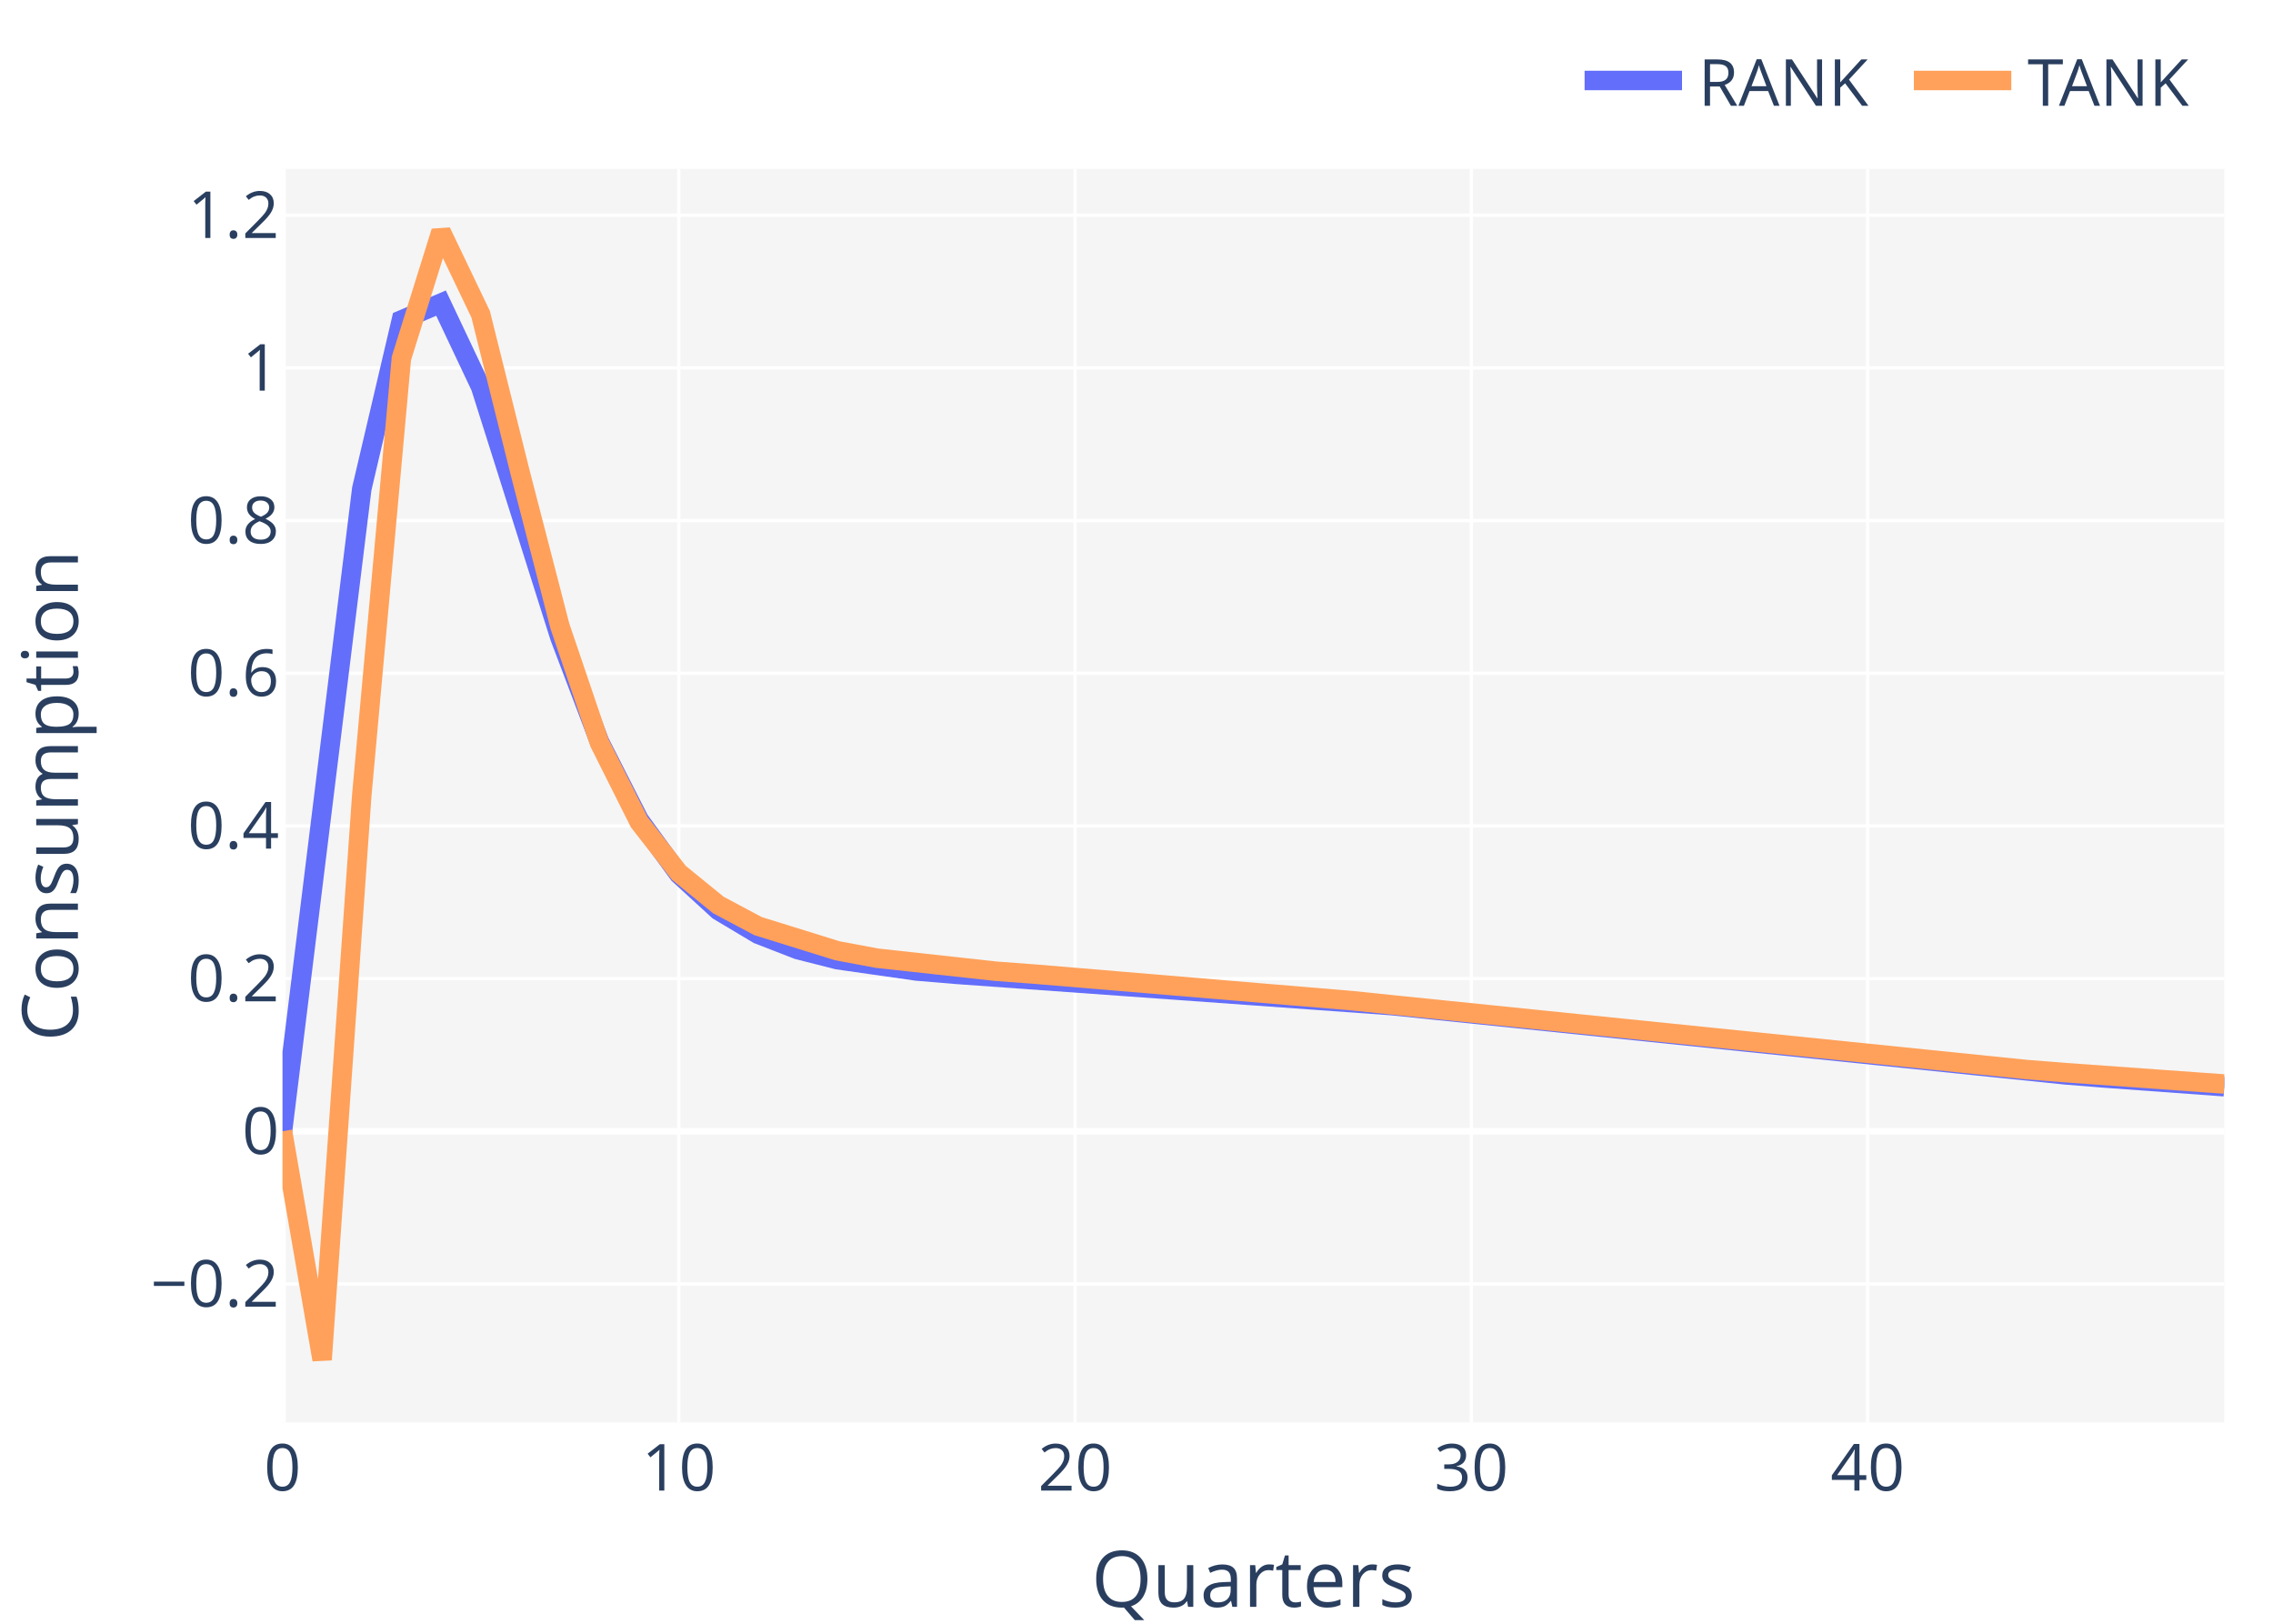
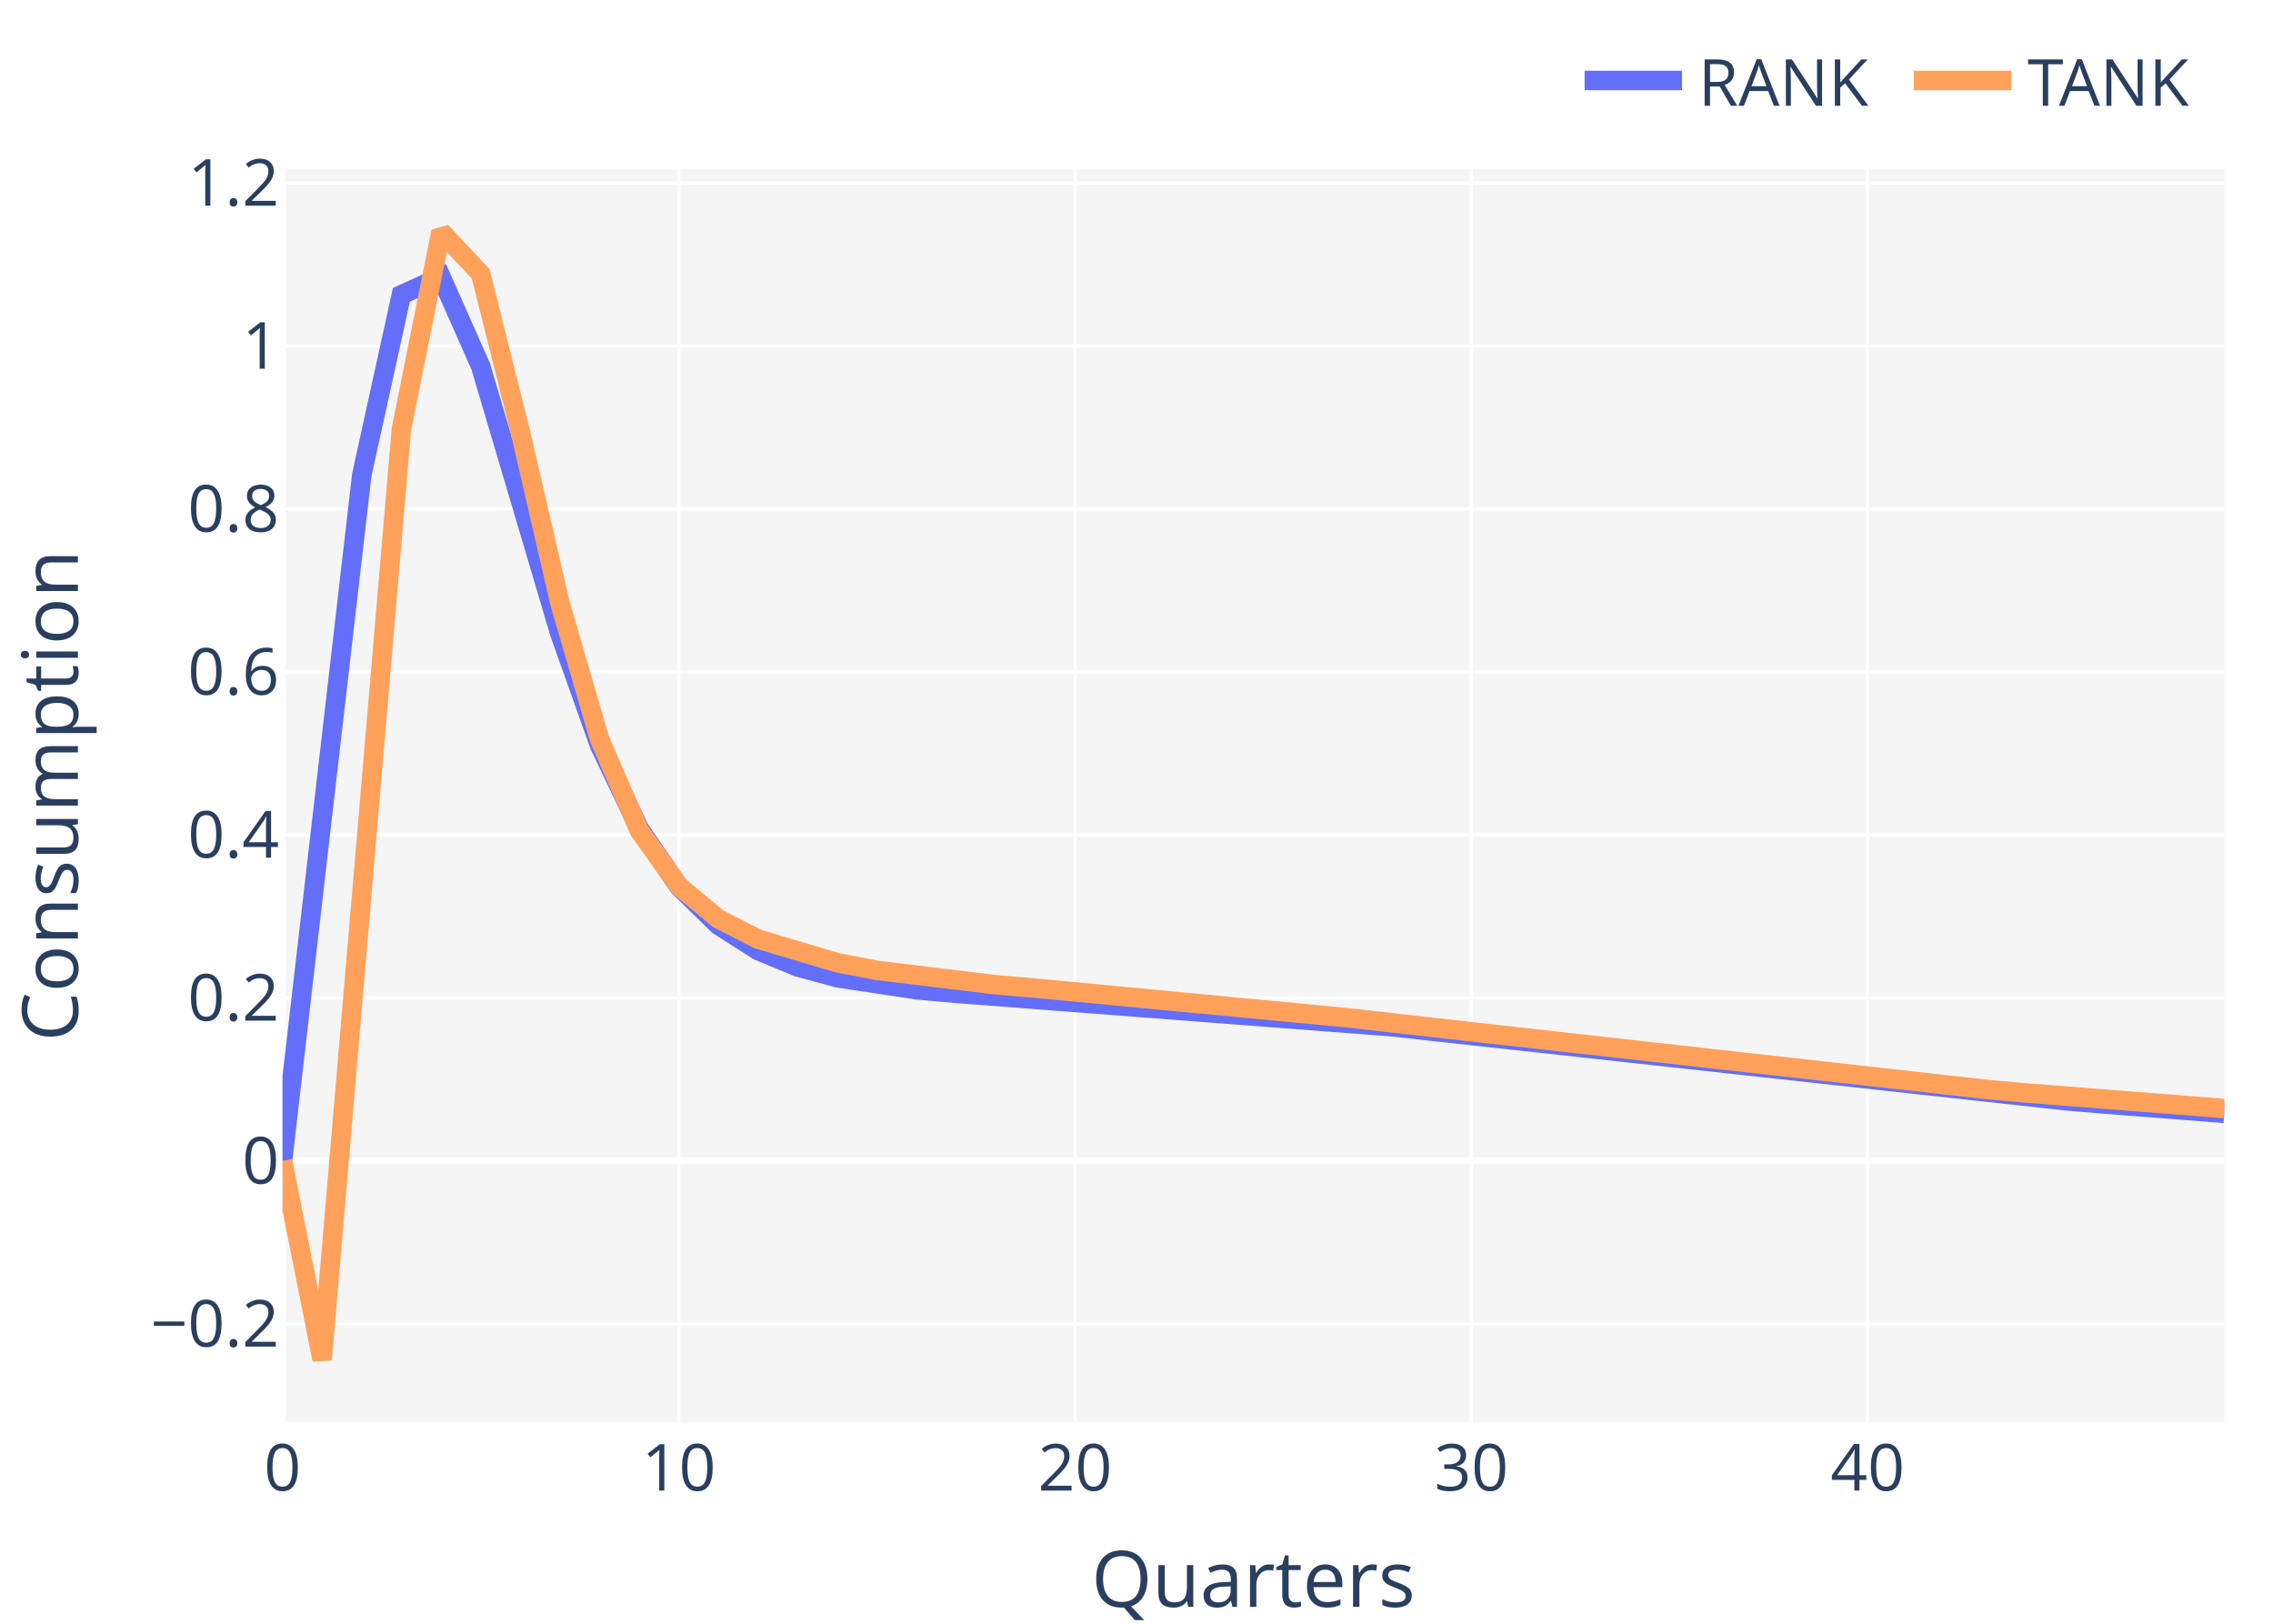
<svg xmlns="http://www.w3.org/2000/svg" class="main-svg" width="700" height="500" style="" viewBox="0 0 700 500">
  <rect x="0" y="0" width="700" height="500" style="fill: rgb(255, 255, 255); fill-opacity: 1;" />
-   <defs id="defs-38514b">
+   <defs id="defs-ac1b4e">
    <g class="clips">
-       <clipPath id="clip38514bxyplot" class="plotclip">
+       <clipPath id="clipac1b4exyplot" class="plotclip">
        <rect width="598" height="386" />
      </clipPath>
-       <clipPath class="axesclip" id="clip38514bx">
+       <clipPath class="axesclip" id="clipac1b4ex">
        <rect x="87" y="0" width="598" height="500" />
      </clipPath>
-       <clipPath class="axesclip" id="clip38514by">
+       <clipPath class="axesclip" id="clipac1b4ey">
        <rect x="0" y="52" width="700" height="386" />
      </clipPath>
-       <clipPath class="axesclip" id="clip38514bxy">
+       <clipPath class="axesclip" id="clipac1b4exy">
        <rect x="87" y="52" width="598" height="386" />
      </clipPath>
    </g>
    <g class="gradients" />
    <g class="patterns" />
  </defs>
  <g class="bglayer">
    <rect class="bg" x="87" y="52" width="598" height="386" style="fill: rgb(245, 245, 245); fill-opacity: 1; stroke-width: 0;" />
  </g>
  <g class="layer-below">
    <g class="imagelayer" />
    <g class="shapelayer" />
  </g>
  <g class="cartesianlayer">
    <g class="subplot xy">
      <g class="layer-subplot">
        <g class="shapelayer" />
        <g class="imagelayer" />
      </g>
      <g class="minor-gridlayer">
        <g class="x" />
        <g class="y" />
      </g>
      <g class="gridlayer">
        <g class="x">
          <path class="xgrid crisp" transform="translate(209.04,0)" d="M0,52v386" style="stroke: rgb(255, 255, 255); stroke-opacity: 1; stroke-width: 1px;" />
          <path class="xgrid crisp" transform="translate(331.08,0)" d="M0,52v386" style="stroke: rgb(255, 255, 255); stroke-opacity: 1; stroke-width: 1px;" />
          <path class="xgrid crisp" transform="translate(453.12,0)" d="M0,52v386" style="stroke: rgb(255, 255, 255); stroke-opacity: 1; stroke-width: 1px;" />
          <path class="xgrid crisp" transform="translate(575.16,0)" d="M0,52v386" style="stroke: rgb(255, 255, 255); stroke-opacity: 1; stroke-width: 1px;" />
        </g>
        <g class="y">
-           <path class="ygrid crisp" transform="translate(0,395.36)" d="M87,0h598" style="stroke: rgb(255, 255, 255); stroke-opacity: 1; stroke-width: 1px;" />
-           <path class="ygrid crisp" transform="translate(0,301.33)" d="M87,0h598" style="stroke: rgb(255, 255, 255); stroke-opacity: 1; stroke-width: 1px;" />
-           <path class="ygrid crisp" transform="translate(0,254.32)" d="M87,0h598" style="stroke: rgb(255, 255, 255); stroke-opacity: 1; stroke-width: 1px;" />
-           <path class="ygrid crisp" transform="translate(0,207.31)" d="M87,0h598" style="stroke: rgb(255, 255, 255); stroke-opacity: 1; stroke-width: 1px;" />
-           <path class="ygrid crisp" transform="translate(0,160.3)" d="M87,0h598" style="stroke: rgb(255, 255, 255); stroke-opacity: 1; stroke-width: 1px;" />
-           <path class="ygrid crisp" transform="translate(0,113.29)" d="M87,0h598" style="stroke: rgb(255, 255, 255); stroke-opacity: 1; stroke-width: 1px;" />
-           <path class="ygrid crisp" transform="translate(0,66.28)" d="M87,0h598" style="stroke: rgb(255, 255, 255); stroke-opacity: 1; stroke-width: 1px;" />
+           <path class="ygrid crisp" transform="translate(0,407.66)" d="M87,0h598" style="stroke: rgb(255, 255, 255); stroke-opacity: 1; stroke-width: 1px;" />
+           <path class="ygrid crisp" transform="translate(0,307.29)" d="M87,0h598" style="stroke: rgb(255, 255, 255); stroke-opacity: 1; stroke-width: 1px;" />
+           <path class="ygrid crisp" transform="translate(0,257.1)" d="M87,0h598" style="stroke: rgb(255, 255, 255); stroke-opacity: 1; stroke-width: 1px;" />
+           <path class="ygrid crisp" transform="translate(0,206.91)" d="M87,0h598" style="stroke: rgb(255, 255, 255); stroke-opacity: 1; stroke-width: 1px;" />
+           <path class="ygrid crisp" transform="translate(0,156.72)" d="M87,0h598" style="stroke: rgb(255, 255, 255); stroke-opacity: 1; stroke-width: 1px;" />
+           <path class="ygrid crisp" transform="translate(0,106.53)" d="M87,0h598" style="stroke: rgb(255, 255, 255); stroke-opacity: 1; stroke-width: 1px;" />
+           <path class="ygrid crisp" transform="translate(0,56.34)" d="M87,0h598" style="stroke: rgb(255, 255, 255); stroke-opacity: 1; stroke-width: 1px;" />
        </g>
      </g>
      <g class="zerolinelayer">
        <path class="xzl zl crisp" transform="translate(87,0)" d="M0,52v386" style="stroke: rgb(255, 255, 255); stroke-opacity: 1; stroke-width: 2px;" />
-         <path class="yzl zl crisp" transform="translate(0,348.35)" d="M87,0h598" style="stroke: rgb(255, 255, 255); stroke-opacity: 1; stroke-width: 2px;" />
+         <path class="yzl zl crisp" transform="translate(0,357.47)" d="M87,0h598" style="stroke: rgb(255, 255, 255); stroke-opacity: 1; stroke-width: 2px;" />
      </g>
      <path class="xlines-below" />
      <path class="ylines-below" />
      <g class="overlines-below" />
      <g class="xaxislayer-below" />
      <g class="yaxislayer-below" />
      <g class="overaxes-below" />
-       <g class="plot" transform="translate(87,52)" clip-path="url(#clip38514bxyplot)">
+       <g class="plot" transform="translate(87,52)" clip-path="url(#clipac1b4exyplot)">
        <g class="scatterlayer mlayer">
-           <g class="trace scatter trace4133fa" style="stroke-miterlimit: 2; opacity: 1;">
+           <g class="trace scatter trace8b7658" style="stroke-miterlimit: 2; opacity: 1;">
            <g class="fills" />
            <g class="errorbars" />
            <g class="lines">
-               <path class="js-line" d="M0,296.35L24.41,98.53L36.61,46.54L48.82,41.34L61.02,67.14L85.43,144.3L97.63,176.43L109.84,200.45L122.04,217.2L134.24,228.38L146.45,235.67L158.65,240.41L170.86,243.51L195.27,247L207.47,248.02L341.71,257.66L353.92,258.93L549.18,278.99L561.39,279.97L598,282.63" style="vector-effect: non-scaling-stroke; fill: none; stroke: rgb(99, 110, 250); stroke-opacity: 1; stroke-width: 6px; opacity: 1;" />
+               <path class="js-line" d="M0,305.47L24.41,94.29L36.61,38.78L48.82,33.24L61.02,60.78L85.43,143.15L97.63,177.45L109.84,203.1L122.04,220.98L134.24,232.91L146.45,240.7L158.65,245.76L170.86,249.07L195.27,252.79L207.47,253.88L341.71,264.17L353.92,265.53L549.18,286.95L561.39,287.99L598,290.83" style="vector-effect: non-scaling-stroke; fill: none; stroke: rgb(99, 110, 250); stroke-opacity: 1; stroke-width: 6px; opacity: 1;" />
            </g>
            <g class="points" />
            <g class="text" />
          </g>
-           <g class="trace scatter trace3740de" style="stroke-miterlimit: 2; opacity: 1;">
+           <g class="trace scatter tracec60eb1" style="stroke-miterlimit: 2; opacity: 1;">
            <g class="fills" />
            <g class="errorbars" />
            <g class="lines">
-               <path class="js-line" d="M0,296.35L12.2,366.7L24.41,192.94L36.61,58.37L48.82,19.3L61.02,44.77L73.22,93.67L85.43,140.81L97.63,176.78L109.84,201.14L122.04,216.75L134.24,226.68L146.45,233.18L170.86,240.77L183.06,243.05L219.67,247.07L231.88,247.98L329.51,256.15L341.71,257.42L536.98,277.34L549.18,278.31L598,281.8" style="vector-effect: non-scaling-stroke; fill: none; stroke: rgb(255, 161, 90); stroke-opacity: 1; stroke-width: 6px; opacity: 1;" />
+               <path class="js-line" d="M0,305.47L12.2,366.7L24.41,223.22L36.61,80.15L48.82,19.3L61.02,32.32L73.22,80.88L85.43,133.66L97.63,175.57L109.84,203.69L122.04,220.82L134.24,230.95L146.45,237.18L170.86,244.45L183.06,246.8L219.67,251.25L231.88,252.29L329.51,261.55L341.71,262.97L524.78,283.47L536.98,284.56L598,289.35" style="vector-effect: non-scaling-stroke; fill: none; stroke: rgb(255, 161, 90); stroke-opacity: 1; stroke-width: 6px; opacity: 1;" />
            </g>
            <g class="points" />
            <g class="text" />
          </g>
        </g>
      </g>
      <g class="overplot" />
      <path class="xlines-above crisp" d="M0,0" style="fill: none;" />
      <path class="ylines-above crisp" d="M0,0" style="fill: none;" />
      <g class="overlines-above" />
      <g class="xaxislayer-above">
        <g class="xtick">
          <text text-anchor="middle" x="0" y="459" transform="translate(87,0)" style="font-family: 'Open Sans', verdana, arial, sans-serif; font-size: 20px; fill: rgb(42, 63, 95); fill-opacity: 1; white-space: pre; opacity: 1;">0</text>
        </g>
        <g class="xtick">
          <text text-anchor="middle" x="0" y="459" style="font-family: 'Open Sans', verdana, arial, sans-serif; font-size: 20px; fill: rgb(42, 63, 95); fill-opacity: 1; white-space: pre; opacity: 1;" transform="translate(209.04,0)">10</text>
        </g>
        <g class="xtick">
          <text text-anchor="middle" x="0" y="459" style="font-family: 'Open Sans', verdana, arial, sans-serif; font-size: 20px; fill: rgb(42, 63, 95); fill-opacity: 1; white-space: pre; opacity: 1;" transform="translate(331.08,0)">20</text>
        </g>
        <g class="xtick">
          <text text-anchor="middle" x="0" y="459" style="font-family: 'Open Sans', verdana, arial, sans-serif; font-size: 20px; fill: rgb(42, 63, 95); fill-opacity: 1; white-space: pre; opacity: 1;" transform="translate(453.12,0)">30</text>
        </g>
        <g class="xtick">
          <text text-anchor="middle" x="0" y="459" style="font-family: 'Open Sans', verdana, arial, sans-serif; font-size: 20px; fill: rgb(42, 63, 95); fill-opacity: 1; white-space: pre; opacity: 1;" transform="translate(575.16,0)">40</text>
        </g>
      </g>
      <g class="yaxislayer-above">
        <g class="ytick">
-           <text text-anchor="end" x="86" y="7" transform="translate(0,395.36)" style="font-family: 'Open Sans', verdana, arial, sans-serif; font-size: 20px; fill: rgb(42, 63, 95); fill-opacity: 1; white-space: pre; opacity: 1;">−0.2</text>
-         </g>
-         <g class="ytick">
-           <text text-anchor="end" x="86" y="7" style="font-family: 'Open Sans', verdana, arial, sans-serif; font-size: 20px; fill: rgb(42, 63, 95); fill-opacity: 1; white-space: pre; opacity: 1;" transform="translate(0,348.35)">0</text>
-         </g>
-         <g class="ytick">
-           <text text-anchor="end" x="86" y="7" style="font-family: 'Open Sans', verdana, arial, sans-serif; font-size: 20px; fill: rgb(42, 63, 95); fill-opacity: 1; white-space: pre; opacity: 1;" transform="translate(0,301.33)">0.2</text>
-         </g>
-         <g class="ytick">
-           <text text-anchor="end" x="86" y="7" style="font-family: 'Open Sans', verdana, arial, sans-serif; font-size: 20px; fill: rgb(42, 63, 95); fill-opacity: 1; white-space: pre; opacity: 1;" transform="translate(0,254.32)">0.4</text>
-         </g>
-         <g class="ytick">
-           <text text-anchor="end" x="86" y="7" style="font-family: 'Open Sans', verdana, arial, sans-serif; font-size: 20px; fill: rgb(42, 63, 95); fill-opacity: 1; white-space: pre; opacity: 1;" transform="translate(0,207.31)">0.6</text>
-         </g>
-         <g class="ytick">
-           <text text-anchor="end" x="86" y="7" style="font-family: 'Open Sans', verdana, arial, sans-serif; font-size: 20px; fill: rgb(42, 63, 95); fill-opacity: 1; white-space: pre; opacity: 1;" transform="translate(0,160.3)">0.8</text>
-         </g>
-         <g class="ytick">
-           <text text-anchor="end" x="86" y="7" style="font-family: 'Open Sans', verdana, arial, sans-serif; font-size: 20px; fill: rgb(42, 63, 95); fill-opacity: 1; white-space: pre; opacity: 1;" transform="translate(0,113.29)">1</text>
-         </g>
-         <g class="ytick">
-           <text text-anchor="end" x="86" y="7" style="font-family: 'Open Sans', verdana, arial, sans-serif; font-size: 20px; fill: rgb(42, 63, 95); fill-opacity: 1; white-space: pre; opacity: 1;" transform="translate(0,66.28)">1.2</text>
+           <text text-anchor="end" x="86" y="7" transform="translate(0,407.66)" style="font-family: 'Open Sans', verdana, arial, sans-serif; font-size: 20px; fill: rgb(42, 63, 95); fill-opacity: 1; white-space: pre; opacity: 1;">−0.2</text>
+         </g>
+         <g class="ytick">
+           <text text-anchor="end" x="86" y="7" style="font-family: 'Open Sans', verdana, arial, sans-serif; font-size: 20px; fill: rgb(42, 63, 95); fill-opacity: 1; white-space: pre; opacity: 1;" transform="translate(0,357.47)">0</text>
+         </g>
+         <g class="ytick">
+           <text text-anchor="end" x="86" y="7" style="font-family: 'Open Sans', verdana, arial, sans-serif; font-size: 20px; fill: rgb(42, 63, 95); fill-opacity: 1; white-space: pre; opacity: 1;" transform="translate(0,307.29)">0.2</text>
+         </g>
+         <g class="ytick">
+           <text text-anchor="end" x="86" y="7" style="font-family: 'Open Sans', verdana, arial, sans-serif; font-size: 20px; fill: rgb(42, 63, 95); fill-opacity: 1; white-space: pre; opacity: 1;" transform="translate(0,257.1)">0.4</text>
+         </g>
+         <g class="ytick">
+           <text text-anchor="end" x="86" y="7" style="font-family: 'Open Sans', verdana, arial, sans-serif; font-size: 20px; fill: rgb(42, 63, 95); fill-opacity: 1; white-space: pre; opacity: 1;" transform="translate(0,206.91)">0.6</text>
+         </g>
+         <g class="ytick">
+           <text text-anchor="end" x="86" y="7" style="font-family: 'Open Sans', verdana, arial, sans-serif; font-size: 20px; fill: rgb(42, 63, 95); fill-opacity: 1; white-space: pre; opacity: 1;" transform="translate(0,156.72)">0.8</text>
+         </g>
+         <g class="ytick">
+           <text text-anchor="end" x="86" y="7" style="font-family: 'Open Sans', verdana, arial, sans-serif; font-size: 20px; fill: rgb(42, 63, 95); fill-opacity: 1; white-space: pre; opacity: 1;" transform="translate(0,106.53)">1</text>
+         </g>
+         <g class="ytick">
+           <text text-anchor="end" x="86" y="7" style="font-family: 'Open Sans', verdana, arial, sans-serif; font-size: 20px; fill: rgb(42, 63, 95); fill-opacity: 1; white-space: pre; opacity: 1;" transform="translate(0,56.34)">1.2</text>
        </g>
      </g>
      <g class="overaxes-above" />
    </g>
  </g>
  <g class="polarlayer" />
  <g class="smithlayer" />
  <g class="ternarylayer" />
  <g class="geolayer" />
  <g class="funnelarealayer" />
  <g class="pielayer" />
  <g class="iciclelayer" />
  <g class="treemaplayer" />
  <g class="sunburstlayer" />
  <g class="glimages" />
-   <defs id="topdefs-38514b">
+   <defs id="topdefs-ac1b4e">
    <g class="clips" />
-     <clipPath id="legend38514b">
+     <clipPath id="legendac1b4e">
      <rect width="202" height="39" x="0" y="0" />
    </clipPath>
  </defs>
  <g class="layer-above">
    <g class="imagelayer" />
    <g class="shapelayer" />
  </g>
  <g class="infolayer">
    <g class="legend" pointer-events="all" transform="translate(483,5.28)">
      <rect class="bg" shape-rendering="crispEdges" width="202" height="39" x="0" y="0" style="stroke: rgb(68, 68, 68); stroke-opacity: 1; fill: rgb(255, 255, 255); fill-opacity: 1; stroke-width: 0px;" />
-       <g class="scrollbox" transform="" clip-path="url(#legend38514b)">
+       <g class="scrollbox" transform="" clip-path="url(#legendac1b4e)">
        <g class="groups" transform="">
          <g class="traces" transform="translate(0,19.5)" style="opacity: 1;">
            <text class="legendtext" text-anchor="start" x="40" y="7.8" style="font-family: 'Open Sans', verdana, arial, sans-serif; font-size: 20px; fill: rgb(42, 63, 95); fill-opacity: 1; white-space: pre;">RANK</text>
            <g class="layers" style="opacity: 1;">
              <g class="legendfill" />
              <g class="legendlines">
                <path class="js-line" d="M5,0h30" style="fill: none; stroke: rgb(99, 110, 250); stroke-opacity: 1; stroke-width: 6px;" />
              </g>
              <g class="legendsymbols">
                <g class="legendpoints" />
              </g>
            </g>
            <rect class="legendtoggle" x="0" y="-14.5" width="98.906" height="29" style="fill: rgb(0, 0, 0); fill-opacity: 0;" />
          </g>
        </g>
        <g class="groups" transform="translate(101.4062,0)">
          <g class="traces" transform="translate(0,19.5)" style="opacity: 1;">
            <text class="legendtext" text-anchor="start" x="40" y="7.8" style="font-family: 'Open Sans', verdana, arial, sans-serif; font-size: 20px; fill: rgb(42, 63, 95); fill-opacity: 1; white-space: pre;">TANK</text>
            <g class="layers" style="opacity: 1;">
              <g class="legendfill" />
              <g class="legendlines">
                <path class="js-line" d="M5,0h30" style="fill: none; stroke: rgb(255, 161, 90); stroke-opacity: 1; stroke-width: 6px;" />
              </g>
              <g class="legendsymbols">
                <g class="legendpoints" />
              </g>
            </g>
            <rect class="legendtoggle" x="0" y="-14.5" width="97.328" height="29" style="fill: rgb(0, 0, 0); fill-opacity: 0;" />
          </g>
        </g>
      </g>
      <rect class="scrollbar" rx="20" ry="3" width="0" height="0" x="0" y="0" style="fill: rgb(128, 139, 164); fill-opacity: 1;" />
    </g>
    <g class="g-gtitle" />
    <g class="g-xtitle">
      <text class="xtitle" x="386" y="494.8" text-anchor="middle" style="font-family: 'Open Sans', verdana, arial, sans-serif; font-size: 24px; fill: rgb(42, 63, 95); opacity: 1; font-weight: normal; white-space: pre;">Quarters</text>
    </g>
    <g class="g-ytitle" transform="translate(18.87793,0)">
      <text class="ytitle" transform="rotate(-90,5.121875,245)" x="5.122" y="245" text-anchor="middle" style="font-family: 'Open Sans', verdana, arial, sans-serif; font-size: 24px; fill: rgb(42, 63, 95); opacity: 1; font-weight: normal; white-space: pre;">Consumption</text>
    </g>
  </g>
</svg>
